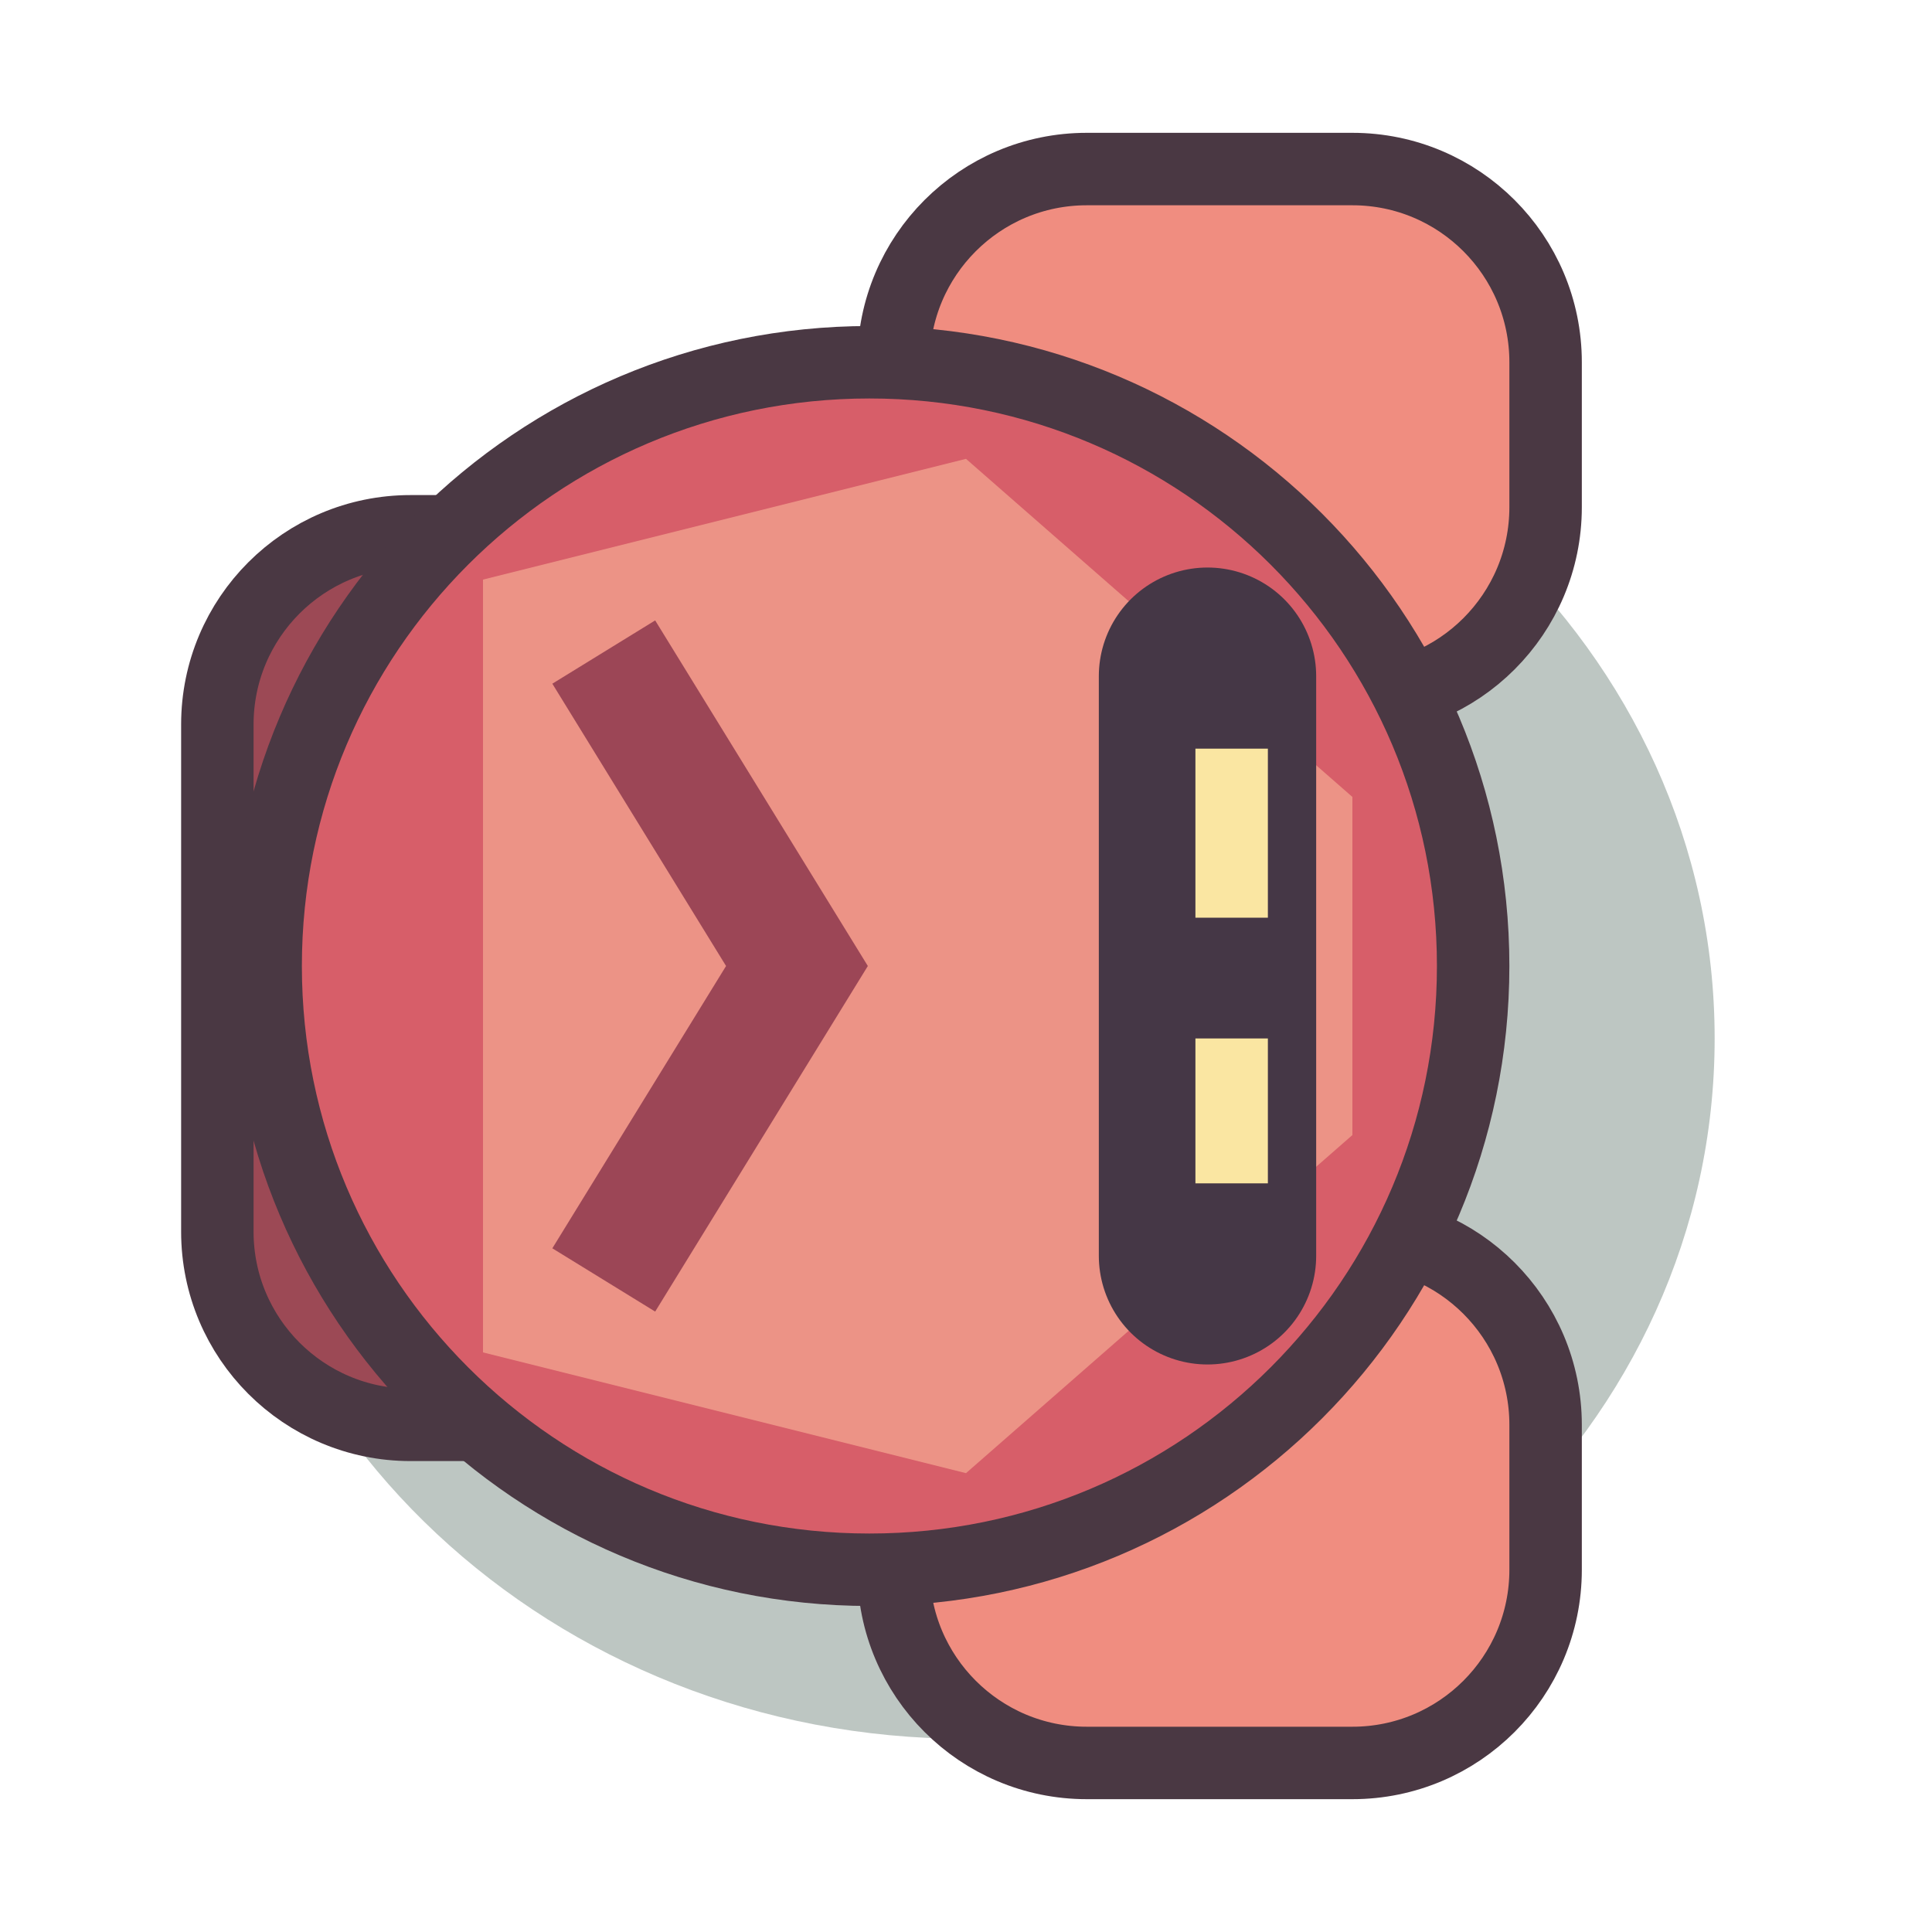
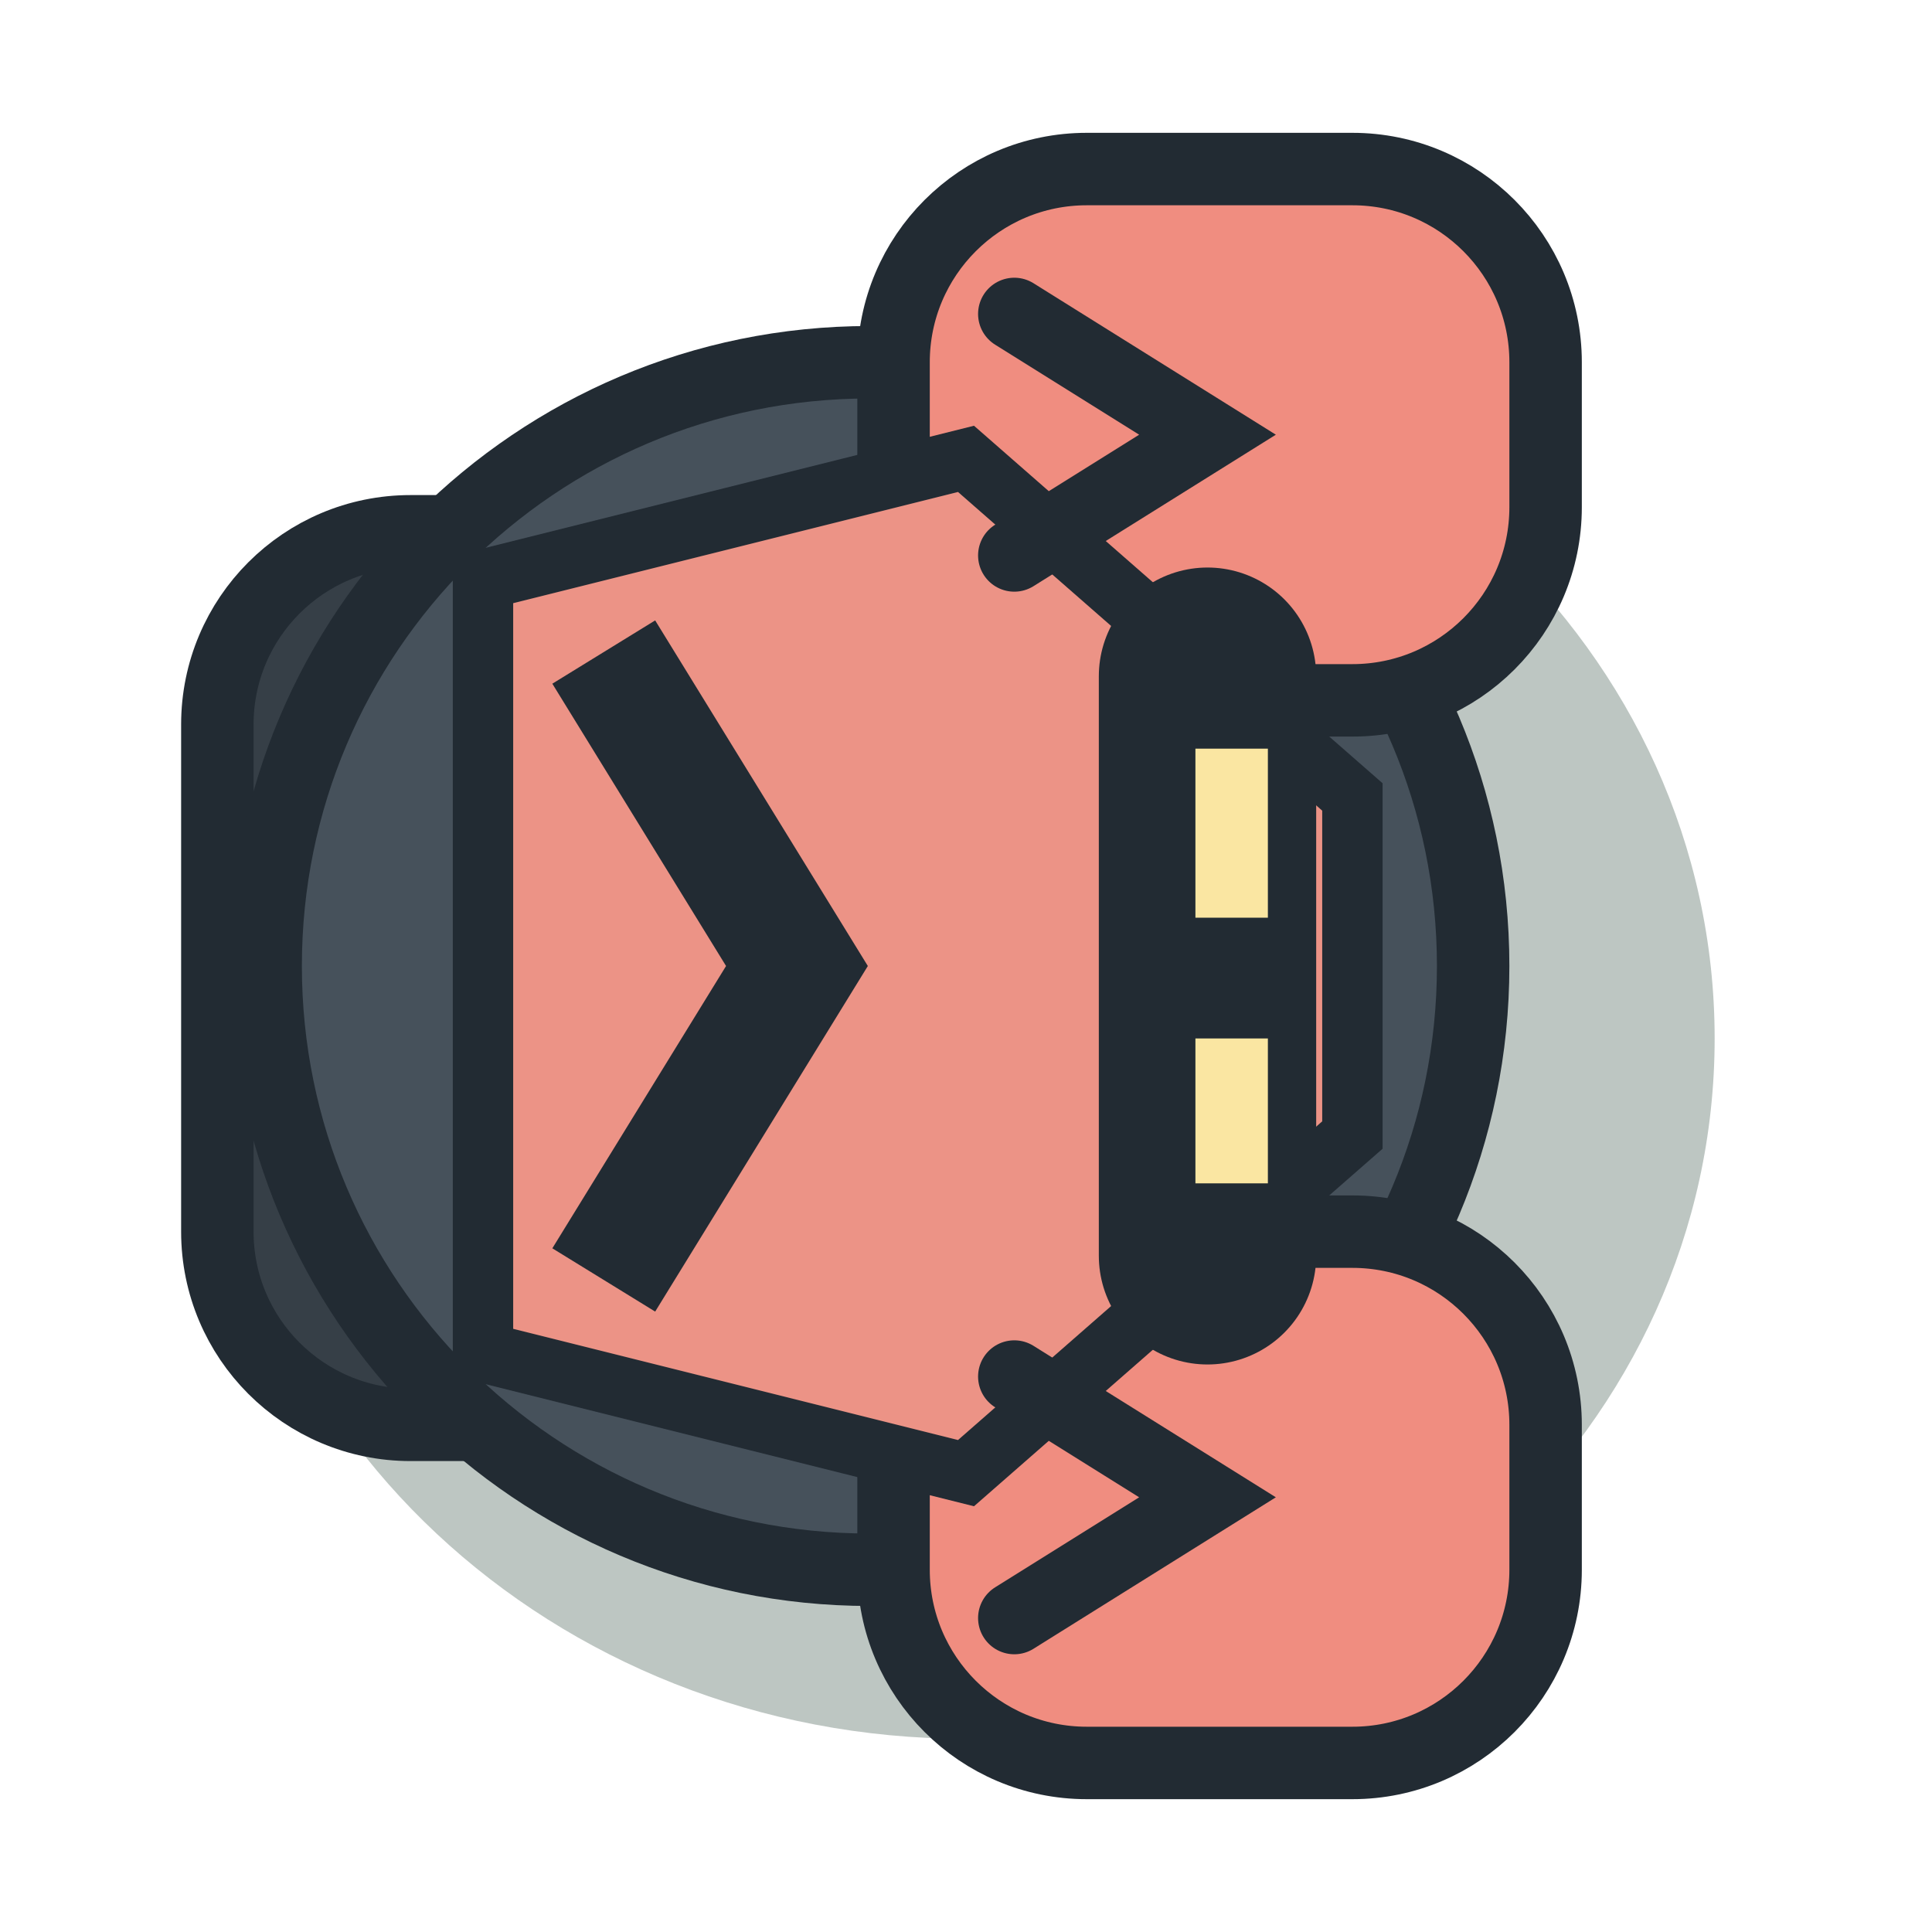
<svg xmlns="http://www.w3.org/2000/svg" width="80" height="80" viewBox="0 0 80 80">
  <ellipse cx="40" cy="43" rx="31" ry="29" fill="#233f33" opacity=".3" />
-   <rect x="9" y="22" width="27" height="37" rx="8" fill="#9c4955" stroke="#4a3843" stroke-width="3" />
-   <rect x="37" y="7" width="27" height="22" rx="8" fill="#f08d80" stroke="#4a3843" stroke-width="3" />
-   <rect x="37" y="51" width="27" height="22" rx="8" fill="#f08d80" stroke="#4a3843" stroke-width="3" />
-   <circle cx="36" cy="40" r="25" fill="#d75e69" stroke="#4a3843" stroke-width="3" />
-   <path d="m20 24 20-5 16 14v14L40 61l-20-5z" fill="#ec9386" />
-   <path d="M50 28v24" stroke="#453746" stroke-width="9" stroke-linecap="round" />
+   <rect x="9" y="22" width="27" height="37" rx="8" fill="#363f47" stroke="#222b33" stroke-width="3" />
+   <circle cx="36" cy="40" r="25" fill="#46515b" stroke="#222b33" stroke-width="3" />
+   <rect x="37" y="7" width="27" height="22" rx="8" fill="#f08d80" stroke="#222b33" stroke-width="3" />
+   <rect x="37" y="51" width="27" height="22" rx="8" fill="#f08d80" stroke="#222b33" stroke-width="3" />
+   <path d="m20 24 20-5 16 14v14L40 61l-20-5z" fill="#ec9386" stroke="#222b33" stroke-width="2.5" />
+   <path d="m42 13 8 5-8 5" fill="none" stroke="#222b33" stroke-width="3" stroke-linecap="round" />
+   <path d="m42 57 8 5-8 5" fill="none" stroke="#222b33" stroke-width="3" stroke-linecap="round" />
+   <path d="m25 27 8 13-8 13" fill="none" stroke="#222b33" stroke-width="5" />
+   <path d="M50 28v24" stroke="#222b33" stroke-width="9" stroke-linecap="round" />
  <path d="M51 31v7m0 5v6" stroke="#fae6a2" stroke-width="3" />
-   <path d="m25 27 8 13-8 13" fill="none" stroke="#9c4656" stroke-width="5" />
</svg>
